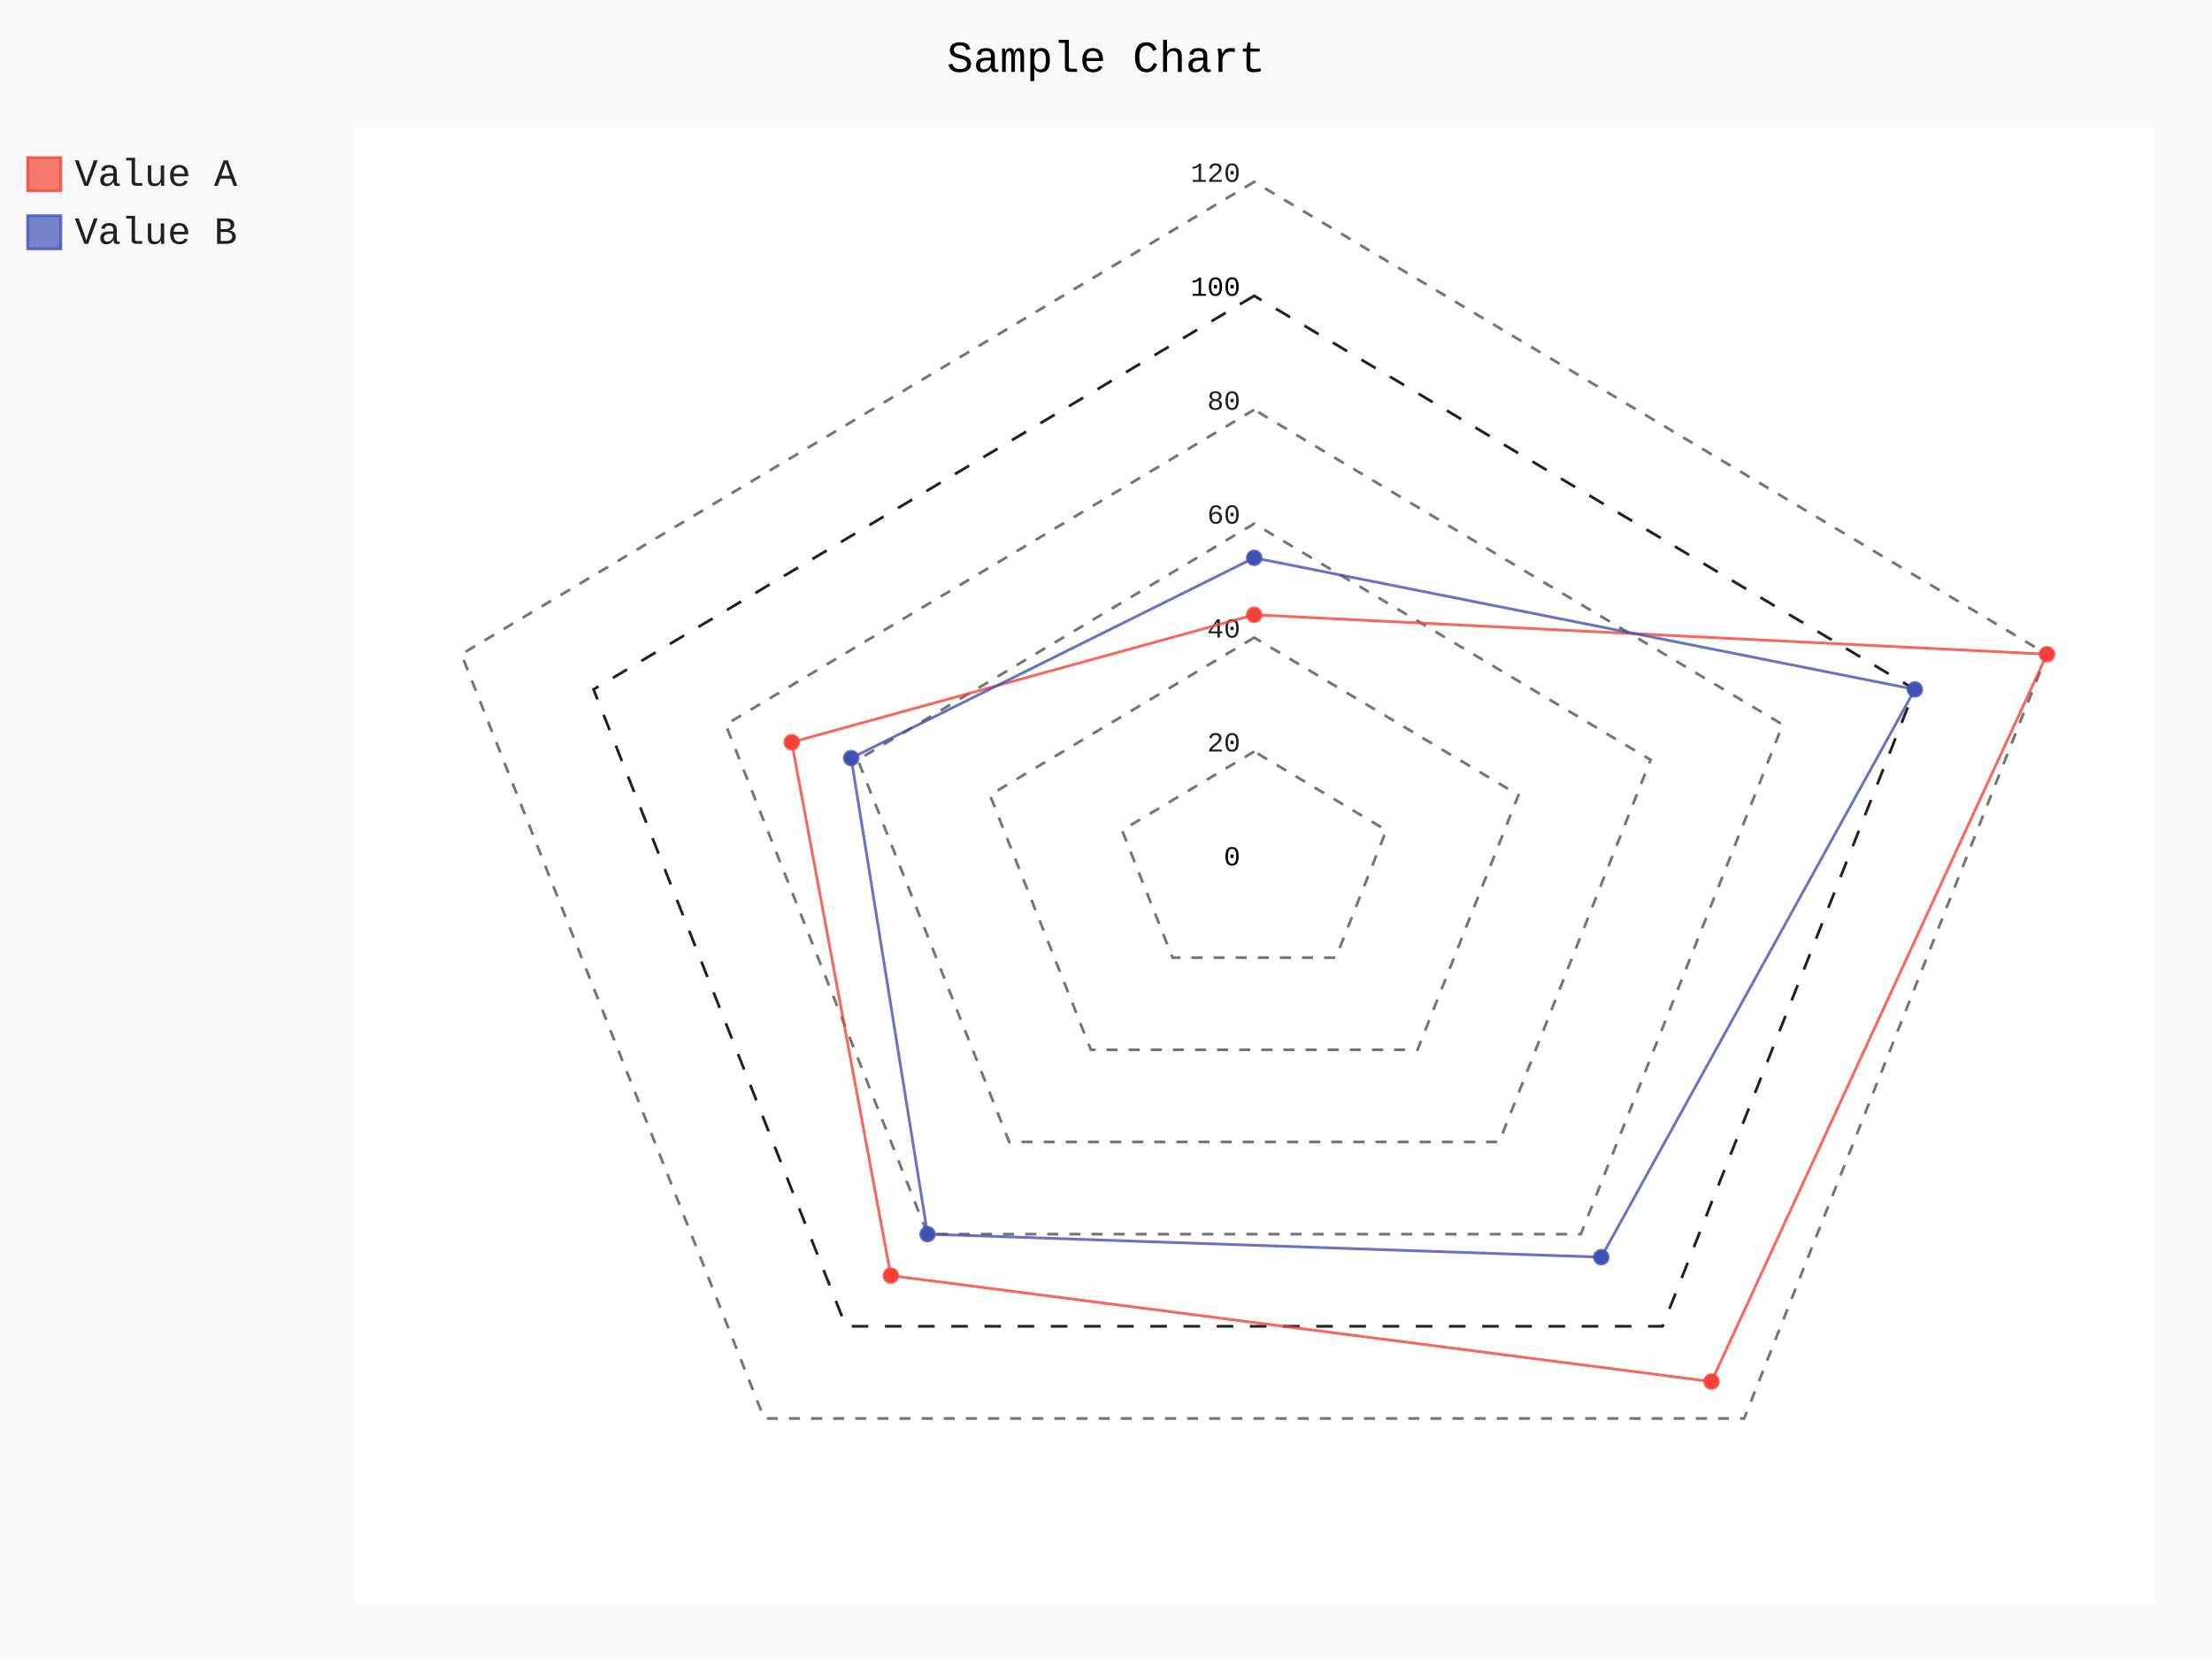
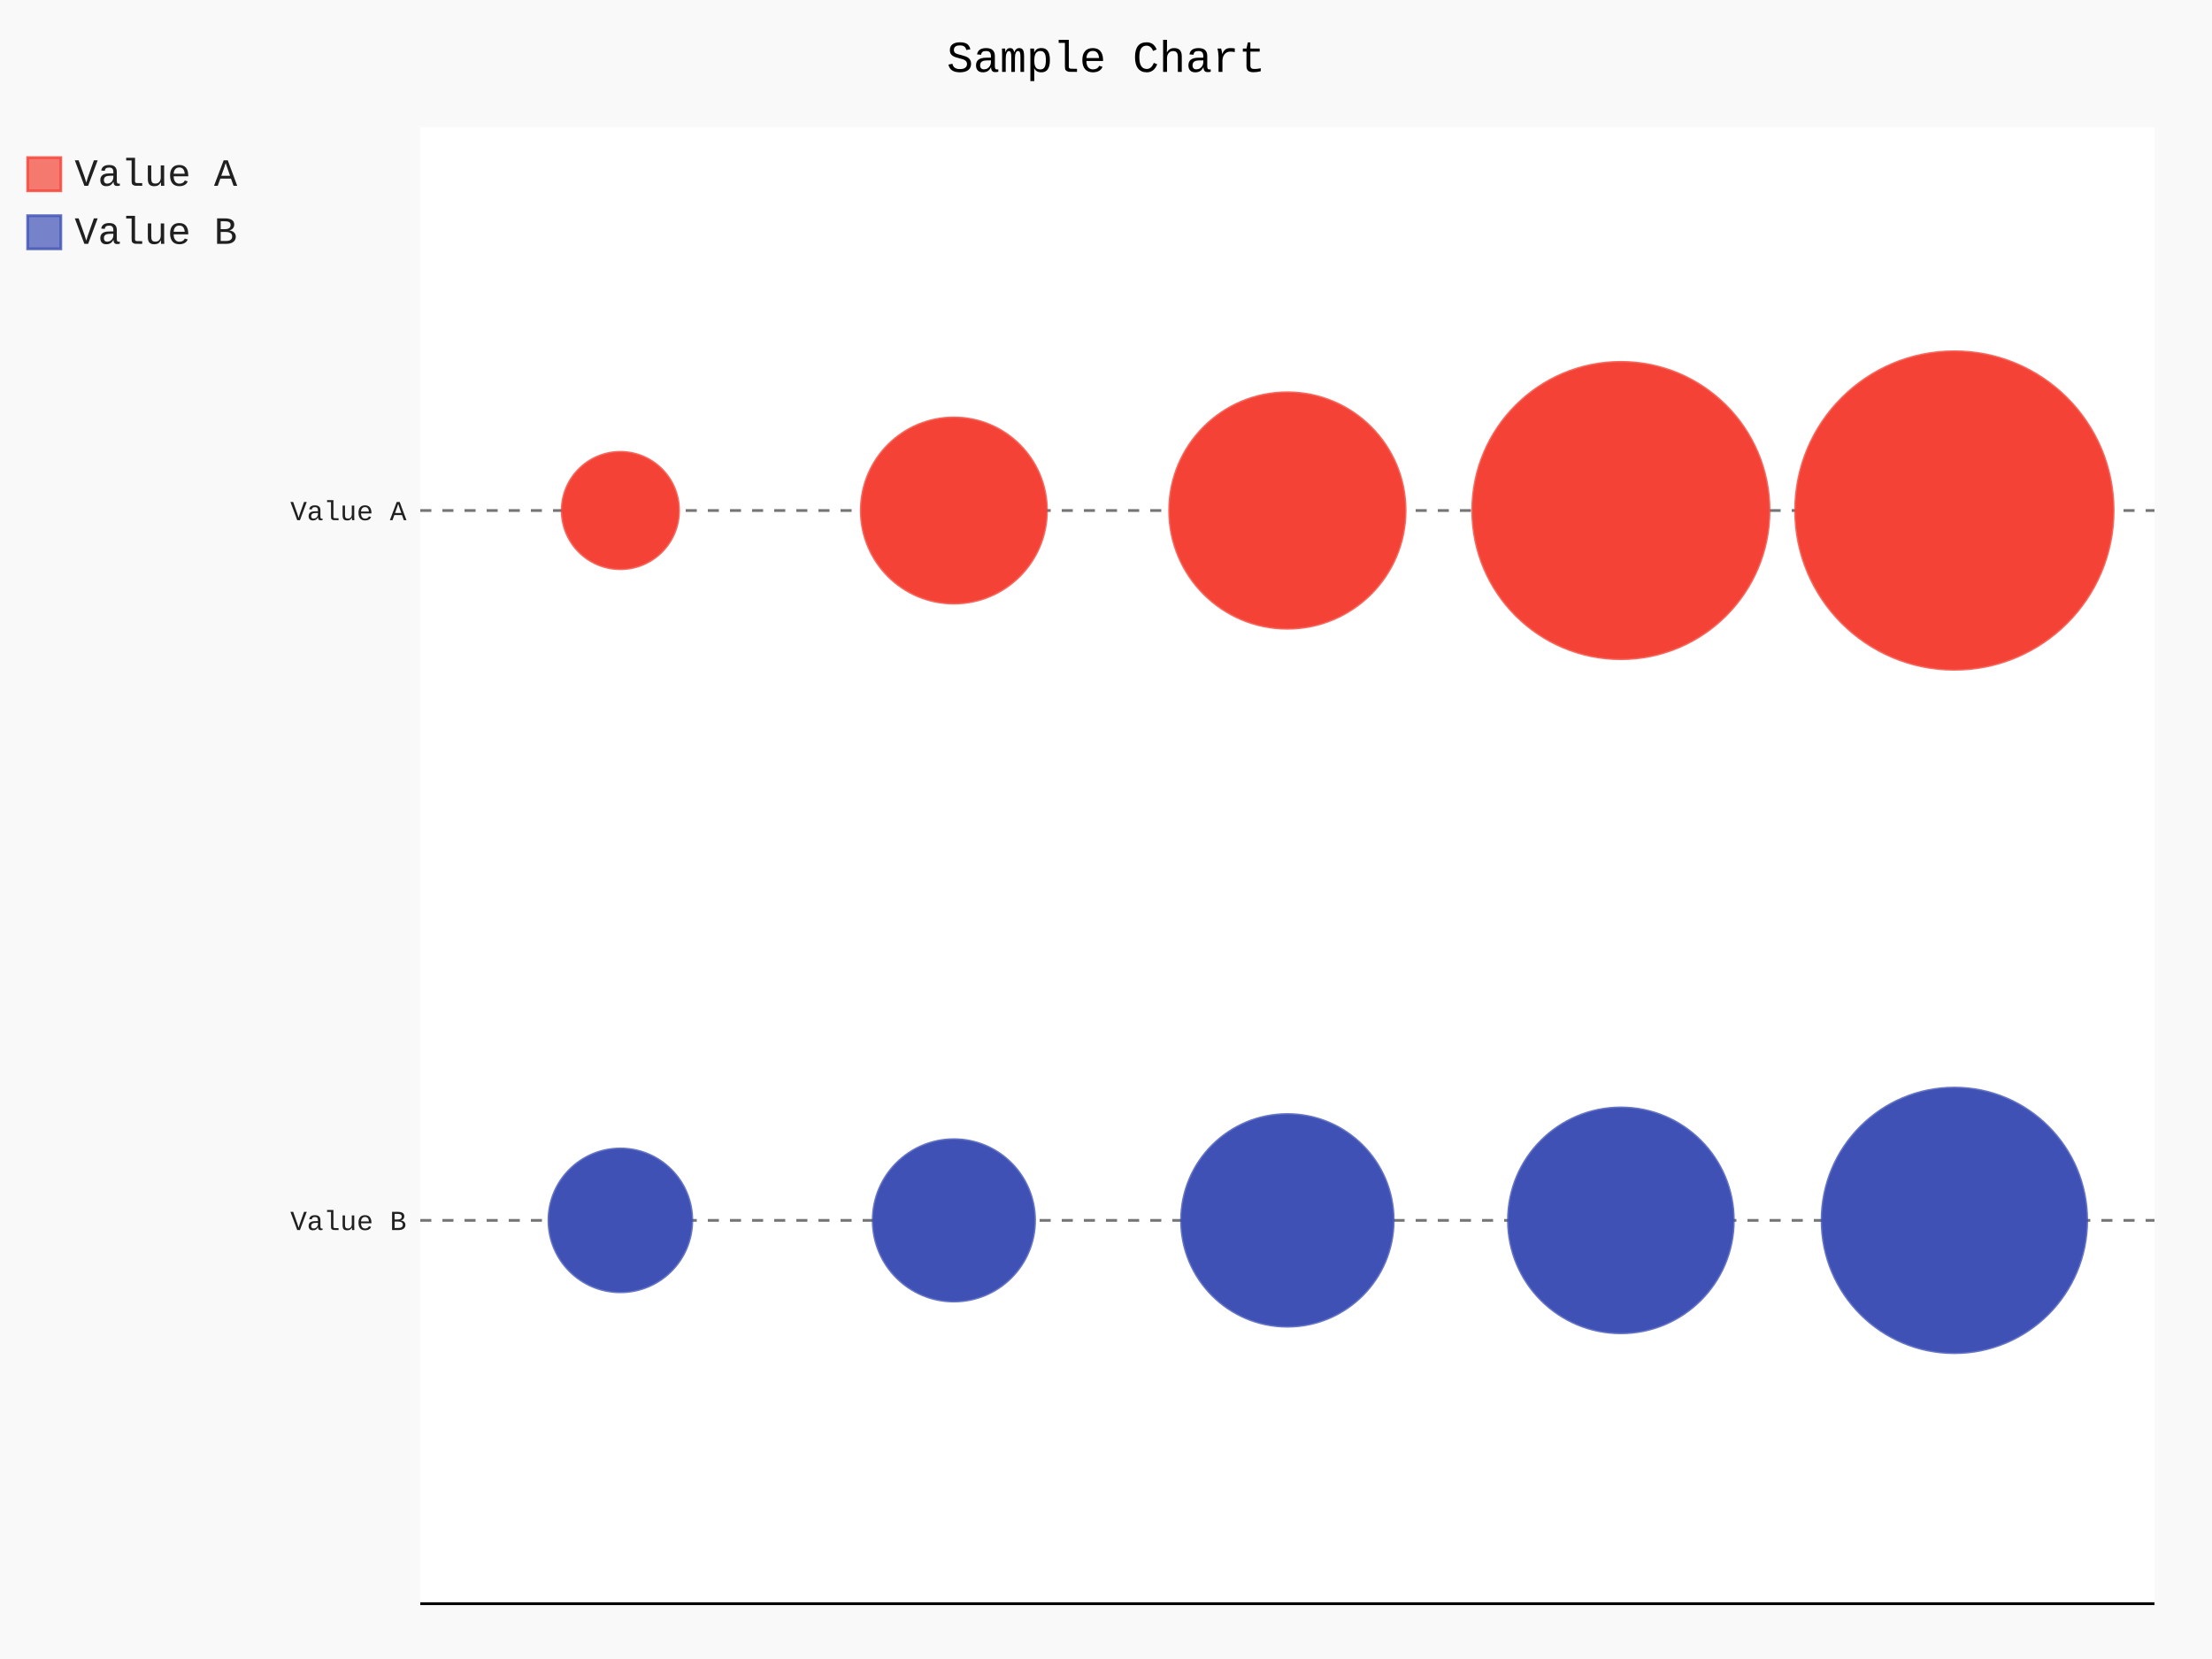
- <svg xmlns="http://www.w3.org/2000/svg" class="pygal-chart" id="chart-25326f97-5aa5-4795-a5f4-ac26a4d802f6" viewBox="0 0 800 600">
+ <svg xmlns="http://www.w3.org/2000/svg" class="pygal-chart" id="chart-a828b8f2-a502-4ed4-8981-5cc0666c903b" viewBox="0 0 800 600">
  <defs>
-     <style type="text/css">#chart-25326f97-5aa5-4795-a5f4-ac26a4d802f6{-webkit-user-select:none;-webkit-font-smoothing:antialiased;font-family:Consolas,"Liberation Mono",Menlo,Courier,monospace}#chart-25326f97-5aa5-4795-a5f4-ac26a4d802f6 .title{font-family:Consolas,"Liberation Mono",Menlo,Courier,monospace;font-size:16px}#chart-25326f97-5aa5-4795-a5f4-ac26a4d802f6 .legends .legend text{font-family:Consolas,"Liberation Mono",Menlo,Courier,monospace;font-size:14px}#chart-25326f97-5aa5-4795-a5f4-ac26a4d802f6 .axis text{font-family:Consolas,"Liberation Mono",Menlo,Courier,monospace;font-size:10px}#chart-25326f97-5aa5-4795-a5f4-ac26a4d802f6 .axis text.major{font-family:Consolas,"Liberation Mono",Menlo,Courier,monospace;font-size:10px}#chart-25326f97-5aa5-4795-a5f4-ac26a4d802f6 .text-overlay text.value{font-family:Consolas,"Liberation Mono",Menlo,Courier,monospace;font-size:16px}#chart-25326f97-5aa5-4795-a5f4-ac26a4d802f6 .text-overlay text.label{font-family:Consolas,"Liberation Mono",Menlo,Courier,monospace;font-size:10px}#chart-25326f97-5aa5-4795-a5f4-ac26a4d802f6 .tooltip{font-family:Consolas,"Liberation Mono",Menlo,Courier,monospace;font-size:14px}#chart-25326f97-5aa5-4795-a5f4-ac26a4d802f6 text.no_data{font-family:Consolas,"Liberation Mono",Menlo,Courier,monospace;font-size:64px}
- #chart-25326f97-5aa5-4795-a5f4-ac26a4d802f6{background-color:rgba(249,249,249,1)}#chart-25326f97-5aa5-4795-a5f4-ac26a4d802f6 path,#chart-25326f97-5aa5-4795-a5f4-ac26a4d802f6 line,#chart-25326f97-5aa5-4795-a5f4-ac26a4d802f6 rect,#chart-25326f97-5aa5-4795-a5f4-ac26a4d802f6 circle{-webkit-transition:150ms;-moz-transition:150ms;transition:150ms}#chart-25326f97-5aa5-4795-a5f4-ac26a4d802f6 .graph &gt; .background{fill:rgba(249,249,249,1)}#chart-25326f97-5aa5-4795-a5f4-ac26a4d802f6 .plot &gt; .background{fill:rgba(255,255,255,1)}#chart-25326f97-5aa5-4795-a5f4-ac26a4d802f6 .graph{fill:rgba(0,0,0,.87)}#chart-25326f97-5aa5-4795-a5f4-ac26a4d802f6 text.no_data{fill:rgba(0,0,0,1)}#chart-25326f97-5aa5-4795-a5f4-ac26a4d802f6 .title{fill:rgba(0,0,0,1)}#chart-25326f97-5aa5-4795-a5f4-ac26a4d802f6 .legends .legend text{fill:rgba(0,0,0,.87)}#chart-25326f97-5aa5-4795-a5f4-ac26a4d802f6 .legends .legend:hover text{fill:rgba(0,0,0,1)}#chart-25326f97-5aa5-4795-a5f4-ac26a4d802f6 .axis .line{stroke:rgba(0,0,0,1)}#chart-25326f97-5aa5-4795-a5f4-ac26a4d802f6 .axis .guide.line{stroke:rgba(0,0,0,.54)}#chart-25326f97-5aa5-4795-a5f4-ac26a4d802f6 .axis .major.line{stroke:rgba(0,0,0,.87)}#chart-25326f97-5aa5-4795-a5f4-ac26a4d802f6 .axis text.major{fill:rgba(0,0,0,1)}#chart-25326f97-5aa5-4795-a5f4-ac26a4d802f6 .axis.y .guides:hover .guide.line,#chart-25326f97-5aa5-4795-a5f4-ac26a4d802f6 .line-graph .axis.x .guides:hover .guide.line,#chart-25326f97-5aa5-4795-a5f4-ac26a4d802f6 .stackedline-graph .axis.x .guides:hover .guide.line,#chart-25326f97-5aa5-4795-a5f4-ac26a4d802f6 .xy-graph .axis.x .guides:hover .guide.line{stroke:rgba(0,0,0,1)}#chart-25326f97-5aa5-4795-a5f4-ac26a4d802f6 .axis .guides:hover text{fill:rgba(0,0,0,1)}#chart-25326f97-5aa5-4795-a5f4-ac26a4d802f6 .reactive{fill-opacity:.7;stroke-opacity:.8}#chart-25326f97-5aa5-4795-a5f4-ac26a4d802f6 .ci{stroke:rgba(0,0,0,.87)}#chart-25326f97-5aa5-4795-a5f4-ac26a4d802f6 .reactive.active,#chart-25326f97-5aa5-4795-a5f4-ac26a4d802f6 .active .reactive{fill-opacity:.8;stroke-opacity:.9;stroke-width:4}#chart-25326f97-5aa5-4795-a5f4-ac26a4d802f6 .ci .reactive.active{stroke-width:1.5}#chart-25326f97-5aa5-4795-a5f4-ac26a4d802f6 .series text{fill:rgba(0,0,0,1)}#chart-25326f97-5aa5-4795-a5f4-ac26a4d802f6 .tooltip rect{fill:rgba(255,255,255,1);stroke:rgba(0,0,0,1);-webkit-transition:opacity 150ms;-moz-transition:opacity 150ms;transition:opacity 150ms}#chart-25326f97-5aa5-4795-a5f4-ac26a4d802f6 .tooltip .label{fill:rgba(0,0,0,.87)}#chart-25326f97-5aa5-4795-a5f4-ac26a4d802f6 .tooltip .label{fill:rgba(0,0,0,.87)}#chart-25326f97-5aa5-4795-a5f4-ac26a4d802f6 .tooltip .legend{font-size:.8em;fill:rgba(0,0,0,.54)}#chart-25326f97-5aa5-4795-a5f4-ac26a4d802f6 .tooltip .x_label{font-size:.6em;fill:rgba(0,0,0,1)}#chart-25326f97-5aa5-4795-a5f4-ac26a4d802f6 .tooltip .xlink{font-size:.5em;text-decoration:underline}#chart-25326f97-5aa5-4795-a5f4-ac26a4d802f6 .tooltip .value{font-size:1.5em}#chart-25326f97-5aa5-4795-a5f4-ac26a4d802f6 .bound{font-size:.5em}#chart-25326f97-5aa5-4795-a5f4-ac26a4d802f6 .max-value{font-size:.75em;fill:rgba(0,0,0,.54)}#chart-25326f97-5aa5-4795-a5f4-ac26a4d802f6 .map-element{fill:rgba(255,255,255,1);stroke:rgba(0,0,0,.54) !important}#chart-25326f97-5aa5-4795-a5f4-ac26a4d802f6 .map-element .reactive{fill-opacity:inherit;stroke-opacity:inherit}#chart-25326f97-5aa5-4795-a5f4-ac26a4d802f6 .color-0,#chart-25326f97-5aa5-4795-a5f4-ac26a4d802f6 .color-0 a:visited{stroke:#F44336;fill:#F44336}#chart-25326f97-5aa5-4795-a5f4-ac26a4d802f6 .color-1,#chart-25326f97-5aa5-4795-a5f4-ac26a4d802f6 .color-1 a:visited{stroke:#3F51B5;fill:#3F51B5}#chart-25326f97-5aa5-4795-a5f4-ac26a4d802f6 .text-overlay .color-0 text{fill:black}#chart-25326f97-5aa5-4795-a5f4-ac26a4d802f6 .text-overlay .color-1 text{fill:black}
- #chart-25326f97-5aa5-4795-a5f4-ac26a4d802f6 text.no_data{text-anchor:middle}#chart-25326f97-5aa5-4795-a5f4-ac26a4d802f6 .guide.line{fill:none}#chart-25326f97-5aa5-4795-a5f4-ac26a4d802f6 .centered{text-anchor:middle}#chart-25326f97-5aa5-4795-a5f4-ac26a4d802f6 .title{text-anchor:middle}#chart-25326f97-5aa5-4795-a5f4-ac26a4d802f6 .legends .legend text{fill-opacity:1}#chart-25326f97-5aa5-4795-a5f4-ac26a4d802f6 .axis.x text{text-anchor:middle}#chart-25326f97-5aa5-4795-a5f4-ac26a4d802f6 .axis.x:not(.web) text[transform]{text-anchor:start}#chart-25326f97-5aa5-4795-a5f4-ac26a4d802f6 .axis.x:not(.web) text[transform].backwards{text-anchor:end}#chart-25326f97-5aa5-4795-a5f4-ac26a4d802f6 .axis.y text{text-anchor:end}#chart-25326f97-5aa5-4795-a5f4-ac26a4d802f6 .axis.y text[transform].backwards{text-anchor:start}#chart-25326f97-5aa5-4795-a5f4-ac26a4d802f6 .axis.y2 text{text-anchor:start}#chart-25326f97-5aa5-4795-a5f4-ac26a4d802f6 .axis.y2 text[transform].backwards{text-anchor:end}#chart-25326f97-5aa5-4795-a5f4-ac26a4d802f6 .axis .guide.line{stroke-dasharray:4,4}#chart-25326f97-5aa5-4795-a5f4-ac26a4d802f6 .axis .major.guide.line{stroke-dasharray:6,6}#chart-25326f97-5aa5-4795-a5f4-ac26a4d802f6 .horizontal .axis.y .guide.line,#chart-25326f97-5aa5-4795-a5f4-ac26a4d802f6 .horizontal .axis.y2 .guide.line,#chart-25326f97-5aa5-4795-a5f4-ac26a4d802f6 .vertical .axis.x .guide.line{opacity:0}#chart-25326f97-5aa5-4795-a5f4-ac26a4d802f6 .horizontal .axis.always_show .guide.line,#chart-25326f97-5aa5-4795-a5f4-ac26a4d802f6 .vertical .axis.always_show .guide.line{opacity:1 !important}#chart-25326f97-5aa5-4795-a5f4-ac26a4d802f6 .axis.y .guides:hover .guide.line,#chart-25326f97-5aa5-4795-a5f4-ac26a4d802f6 .axis.y2 .guides:hover .guide.line,#chart-25326f97-5aa5-4795-a5f4-ac26a4d802f6 .axis.x .guides:hover .guide.line{opacity:1}#chart-25326f97-5aa5-4795-a5f4-ac26a4d802f6 .axis .guides:hover text{opacity:1}#chart-25326f97-5aa5-4795-a5f4-ac26a4d802f6 .nofill{fill:none}#chart-25326f97-5aa5-4795-a5f4-ac26a4d802f6 .subtle-fill{fill-opacity:.2}#chart-25326f97-5aa5-4795-a5f4-ac26a4d802f6 .dot{stroke-width:1px;fill-opacity:1}#chart-25326f97-5aa5-4795-a5f4-ac26a4d802f6 .dot.active{stroke-width:5px}#chart-25326f97-5aa5-4795-a5f4-ac26a4d802f6 .dot.negative{fill:transparent}#chart-25326f97-5aa5-4795-a5f4-ac26a4d802f6 text,#chart-25326f97-5aa5-4795-a5f4-ac26a4d802f6 tspan{stroke:none !important}#chart-25326f97-5aa5-4795-a5f4-ac26a4d802f6 .series text.active{opacity:1}#chart-25326f97-5aa5-4795-a5f4-ac26a4d802f6 .tooltip rect{fill-opacity:.95;stroke-width:.5}#chart-25326f97-5aa5-4795-a5f4-ac26a4d802f6 .tooltip text{fill-opacity:1}#chart-25326f97-5aa5-4795-a5f4-ac26a4d802f6 .showable{visibility:hidden}#chart-25326f97-5aa5-4795-a5f4-ac26a4d802f6 .showable.shown{visibility:visible}#chart-25326f97-5aa5-4795-a5f4-ac26a4d802f6 .gauge-background{fill:rgba(229,229,229,1);stroke:none}#chart-25326f97-5aa5-4795-a5f4-ac26a4d802f6 .bg-lines{stroke:rgba(249,249,249,1);stroke-width:2px}</style>
+     <style type="text/css">#chart-a828b8f2-a502-4ed4-8981-5cc0666c903b{-webkit-user-select:none;-webkit-font-smoothing:antialiased;font-family:Consolas,"Liberation Mono",Menlo,Courier,monospace}#chart-a828b8f2-a502-4ed4-8981-5cc0666c903b .title{font-family:Consolas,"Liberation Mono",Menlo,Courier,monospace;font-size:16px}#chart-a828b8f2-a502-4ed4-8981-5cc0666c903b .legends .legend text{font-family:Consolas,"Liberation Mono",Menlo,Courier,monospace;font-size:14px}#chart-a828b8f2-a502-4ed4-8981-5cc0666c903b .axis text{font-family:Consolas,"Liberation Mono",Menlo,Courier,monospace;font-size:10px}#chart-a828b8f2-a502-4ed4-8981-5cc0666c903b .axis text.major{font-family:Consolas,"Liberation Mono",Menlo,Courier,monospace;font-size:10px}#chart-a828b8f2-a502-4ed4-8981-5cc0666c903b .text-overlay text.value{font-family:Consolas,"Liberation Mono",Menlo,Courier,monospace;font-size:16px}#chart-a828b8f2-a502-4ed4-8981-5cc0666c903b .text-overlay text.label{font-family:Consolas,"Liberation Mono",Menlo,Courier,monospace;font-size:10px}#chart-a828b8f2-a502-4ed4-8981-5cc0666c903b .tooltip{font-family:Consolas,"Liberation Mono",Menlo,Courier,monospace;font-size:14px}#chart-a828b8f2-a502-4ed4-8981-5cc0666c903b text.no_data{font-family:Consolas,"Liberation Mono",Menlo,Courier,monospace;font-size:64px}
+ #chart-a828b8f2-a502-4ed4-8981-5cc0666c903b{background-color:rgba(249,249,249,1)}#chart-a828b8f2-a502-4ed4-8981-5cc0666c903b path,#chart-a828b8f2-a502-4ed4-8981-5cc0666c903b line,#chart-a828b8f2-a502-4ed4-8981-5cc0666c903b rect,#chart-a828b8f2-a502-4ed4-8981-5cc0666c903b circle{-webkit-transition:150ms;-moz-transition:150ms;transition:150ms}#chart-a828b8f2-a502-4ed4-8981-5cc0666c903b .graph &gt; .background{fill:rgba(249,249,249,1)}#chart-a828b8f2-a502-4ed4-8981-5cc0666c903b .plot &gt; .background{fill:rgba(255,255,255,1)}#chart-a828b8f2-a502-4ed4-8981-5cc0666c903b .graph{fill:rgba(0,0,0,.87)}#chart-a828b8f2-a502-4ed4-8981-5cc0666c903b text.no_data{fill:rgba(0,0,0,1)}#chart-a828b8f2-a502-4ed4-8981-5cc0666c903b .title{fill:rgba(0,0,0,1)}#chart-a828b8f2-a502-4ed4-8981-5cc0666c903b .legends .legend text{fill:rgba(0,0,0,.87)}#chart-a828b8f2-a502-4ed4-8981-5cc0666c903b .legends .legend:hover text{fill:rgba(0,0,0,1)}#chart-a828b8f2-a502-4ed4-8981-5cc0666c903b .axis .line{stroke:rgba(0,0,0,1)}#chart-a828b8f2-a502-4ed4-8981-5cc0666c903b .axis .guide.line{stroke:rgba(0,0,0,.54)}#chart-a828b8f2-a502-4ed4-8981-5cc0666c903b .axis .major.line{stroke:rgba(0,0,0,.87)}#chart-a828b8f2-a502-4ed4-8981-5cc0666c903b .axis text.major{fill:rgba(0,0,0,1)}#chart-a828b8f2-a502-4ed4-8981-5cc0666c903b .axis.y .guides:hover .guide.line,#chart-a828b8f2-a502-4ed4-8981-5cc0666c903b .line-graph .axis.x .guides:hover .guide.line,#chart-a828b8f2-a502-4ed4-8981-5cc0666c903b .stackedline-graph .axis.x .guides:hover .guide.line,#chart-a828b8f2-a502-4ed4-8981-5cc0666c903b .xy-graph .axis.x .guides:hover .guide.line{stroke:rgba(0,0,0,1)}#chart-a828b8f2-a502-4ed4-8981-5cc0666c903b .axis .guides:hover text{fill:rgba(0,0,0,1)}#chart-a828b8f2-a502-4ed4-8981-5cc0666c903b .reactive{fill-opacity:.7;stroke-opacity:.8}#chart-a828b8f2-a502-4ed4-8981-5cc0666c903b .ci{stroke:rgba(0,0,0,.87)}#chart-a828b8f2-a502-4ed4-8981-5cc0666c903b .reactive.active,#chart-a828b8f2-a502-4ed4-8981-5cc0666c903b .active .reactive{fill-opacity:.8;stroke-opacity:.9;stroke-width:4}#chart-a828b8f2-a502-4ed4-8981-5cc0666c903b .ci .reactive.active{stroke-width:1.5}#chart-a828b8f2-a502-4ed4-8981-5cc0666c903b .series text{fill:rgba(0,0,0,1)}#chart-a828b8f2-a502-4ed4-8981-5cc0666c903b .tooltip rect{fill:rgba(255,255,255,1);stroke:rgba(0,0,0,1);-webkit-transition:opacity 150ms;-moz-transition:opacity 150ms;transition:opacity 150ms}#chart-a828b8f2-a502-4ed4-8981-5cc0666c903b .tooltip .label{fill:rgba(0,0,0,.87)}#chart-a828b8f2-a502-4ed4-8981-5cc0666c903b .tooltip .label{fill:rgba(0,0,0,.87)}#chart-a828b8f2-a502-4ed4-8981-5cc0666c903b .tooltip .legend{font-size:.8em;fill:rgba(0,0,0,.54)}#chart-a828b8f2-a502-4ed4-8981-5cc0666c903b .tooltip .x_label{font-size:.6em;fill:rgba(0,0,0,1)}#chart-a828b8f2-a502-4ed4-8981-5cc0666c903b .tooltip .xlink{font-size:.5em;text-decoration:underline}#chart-a828b8f2-a502-4ed4-8981-5cc0666c903b .tooltip .value{font-size:1.5em}#chart-a828b8f2-a502-4ed4-8981-5cc0666c903b .bound{font-size:.5em}#chart-a828b8f2-a502-4ed4-8981-5cc0666c903b .max-value{font-size:.75em;fill:rgba(0,0,0,.54)}#chart-a828b8f2-a502-4ed4-8981-5cc0666c903b .map-element{fill:rgba(255,255,255,1);stroke:rgba(0,0,0,.54) !important}#chart-a828b8f2-a502-4ed4-8981-5cc0666c903b .map-element .reactive{fill-opacity:inherit;stroke-opacity:inherit}#chart-a828b8f2-a502-4ed4-8981-5cc0666c903b .color-0,#chart-a828b8f2-a502-4ed4-8981-5cc0666c903b .color-0 a:visited{stroke:#F44336;fill:#F44336}#chart-a828b8f2-a502-4ed4-8981-5cc0666c903b .color-1,#chart-a828b8f2-a502-4ed4-8981-5cc0666c903b .color-1 a:visited{stroke:#3F51B5;fill:#3F51B5}#chart-a828b8f2-a502-4ed4-8981-5cc0666c903b .text-overlay .color-0 text{fill:black}#chart-a828b8f2-a502-4ed4-8981-5cc0666c903b .text-overlay .color-1 text{fill:black}
+ #chart-a828b8f2-a502-4ed4-8981-5cc0666c903b text.no_data{text-anchor:middle}#chart-a828b8f2-a502-4ed4-8981-5cc0666c903b .guide.line{fill:none}#chart-a828b8f2-a502-4ed4-8981-5cc0666c903b .centered{text-anchor:middle}#chart-a828b8f2-a502-4ed4-8981-5cc0666c903b .title{text-anchor:middle}#chart-a828b8f2-a502-4ed4-8981-5cc0666c903b .legends .legend text{fill-opacity:1}#chart-a828b8f2-a502-4ed4-8981-5cc0666c903b .axis.x text{text-anchor:middle}#chart-a828b8f2-a502-4ed4-8981-5cc0666c903b .axis.x:not(.web) text[transform]{text-anchor:start}#chart-a828b8f2-a502-4ed4-8981-5cc0666c903b .axis.x:not(.web) text[transform].backwards{text-anchor:end}#chart-a828b8f2-a502-4ed4-8981-5cc0666c903b .axis.y text{text-anchor:end}#chart-a828b8f2-a502-4ed4-8981-5cc0666c903b .axis.y text[transform].backwards{text-anchor:start}#chart-a828b8f2-a502-4ed4-8981-5cc0666c903b .axis.y2 text{text-anchor:start}#chart-a828b8f2-a502-4ed4-8981-5cc0666c903b .axis.y2 text[transform].backwards{text-anchor:end}#chart-a828b8f2-a502-4ed4-8981-5cc0666c903b .axis .guide.line{stroke-dasharray:4,4}#chart-a828b8f2-a502-4ed4-8981-5cc0666c903b .axis .major.guide.line{stroke-dasharray:6,6}#chart-a828b8f2-a502-4ed4-8981-5cc0666c903b .horizontal .axis.y .guide.line,#chart-a828b8f2-a502-4ed4-8981-5cc0666c903b .horizontal .axis.y2 .guide.line,#chart-a828b8f2-a502-4ed4-8981-5cc0666c903b .vertical .axis.x .guide.line{opacity:0}#chart-a828b8f2-a502-4ed4-8981-5cc0666c903b .horizontal .axis.always_show .guide.line,#chart-a828b8f2-a502-4ed4-8981-5cc0666c903b .vertical .axis.always_show .guide.line{opacity:1 !important}#chart-a828b8f2-a502-4ed4-8981-5cc0666c903b .axis.y .guides:hover .guide.line,#chart-a828b8f2-a502-4ed4-8981-5cc0666c903b .axis.y2 .guides:hover .guide.line,#chart-a828b8f2-a502-4ed4-8981-5cc0666c903b .axis.x .guides:hover .guide.line{opacity:1}#chart-a828b8f2-a502-4ed4-8981-5cc0666c903b .axis .guides:hover text{opacity:1}#chart-a828b8f2-a502-4ed4-8981-5cc0666c903b .nofill{fill:none}#chart-a828b8f2-a502-4ed4-8981-5cc0666c903b .subtle-fill{fill-opacity:.2}#chart-a828b8f2-a502-4ed4-8981-5cc0666c903b .dot{stroke-width:1px;fill-opacity:1}#chart-a828b8f2-a502-4ed4-8981-5cc0666c903b .dot.active{stroke-width:5px}#chart-a828b8f2-a502-4ed4-8981-5cc0666c903b .dot.negative{fill:transparent}#chart-a828b8f2-a502-4ed4-8981-5cc0666c903b text,#chart-a828b8f2-a502-4ed4-8981-5cc0666c903b tspan{stroke:none !important}#chart-a828b8f2-a502-4ed4-8981-5cc0666c903b .series text.active{opacity:1}#chart-a828b8f2-a502-4ed4-8981-5cc0666c903b .tooltip rect{fill-opacity:.95;stroke-width:.5}#chart-a828b8f2-a502-4ed4-8981-5cc0666c903b .tooltip text{fill-opacity:1}#chart-a828b8f2-a502-4ed4-8981-5cc0666c903b .showable{visibility:hidden}#chart-a828b8f2-a502-4ed4-8981-5cc0666c903b .showable.shown{visibility:visible}#chart-a828b8f2-a502-4ed4-8981-5cc0666c903b .gauge-background{fill:rgba(229,229,229,1);stroke:none}#chart-a828b8f2-a502-4ed4-8981-5cc0666c903b .bg-lines{stroke:rgba(249,249,249,1);stroke-width:2px}</style>
  </defs>
-   <g class="graph radar-graph vertical">
+   <g class="graph dot-graph vertical">
    <rect class="background" height="600" width="800" x="0" y="0" />
-     <g class="plot" transform="translate(128, 46)">
-       <rect class="background" height="534" width="651.2" x="0" y="0" />
-       <g class="axis y web">
+     <g class="plot" transform="translate(152, 46)">
+       <rect class="background" height="534" width="627.2" x="0" y="0" />
+       <g class="axis y always_show">
+         <path class="line" d="M0 534 h627.2" />
        <g class="guides">
-           <path class="guide line" d="M325.6 19.778 L38.874 190.604 148.394 467.007 502.806 467.007 612.326 190.604 325.6 19.778 Z" />
-           <text class="" x="320.6" y="19.778">120</text>
+           <path class="guide line" d="M0 138.635 h627.2" />
+           <text class="" x="-5" y="142.135">Value A</text>
        </g>
        <g class="guides">
-           <path class="major guide line" d="M325.6 60.981 L86.662 203.337 177.928 433.672 473.272 433.672 564.538 203.337 325.6 60.981 Z" />
-           <text class="major" x="320.6" y="60.981">100</text>
-         </g>
-         <g class="guides">
-           <path class="guide line" d="M325.6 102.185 L134.449 216.069 207.462 400.338 443.738 400.338 516.751 216.069 325.6 102.185 Z" />
-           <text class="" x="320.6" y="102.185">80</text>
-         </g>
-         <g class="guides">
-           <path class="guide line" d="M325.6 143.389 L182.237 228.802 236.997 367.003 414.203 367.003 468.963 228.802 325.6 143.389 Z" />
-           <text class="" x="320.6" y="143.389">60</text>
-         </g>
-         <g class="guides">
-           <path class="guide line" d="M325.6 184.593 L230.025 241.535 266.531 333.669 384.669 333.669 421.175 241.535 325.6 184.593 Z" />
-           <text class="" x="320.6" y="184.593">40</text>
-         </g>
-         <g class="guides">
-           <path class="guide line" d="M325.6 225.796 L277.812 254.267 296.066 300.334 355.134 300.334 373.388 254.267 325.6 225.796 Z" />
-           <text class="" x="320.6" y="225.796">20</text>
-         </g>
-         <g class="guides">
-           <path class="major guide line" d="M325.6 267 L325.6 267 325.6 267 325.6 267 325.6 267 325.6 267 Z" />
-           <text class="major" x="320.6" y="267.0">0</text>
+           <path class="guide line" d="M0 395.365 h627.2" />
+           <text class="" x="-5" y="398.865">Value B</text>
        </g>
      </g>
      <g class="series serie-0 color-0">
-         <path class="line reactive nofill" d="M325.6 176.352 L158.343 222.436 194.172 415.339 490.993 453.673 612.326 190.604 Z" />
+         <g class="dots">
+           <circle class="dot reactive tooltip-trigger" cx="72.369" cy="138.635" r="21.06" />
+         </g>
+         <g class="dots">
+           <circle class="dot reactive tooltip-trigger" cx="192.985" cy="138.635" r="33.504" />
+         </g>
+         <g class="dots">
+           <circle class="dot reactive tooltip-trigger" cx="313.6" cy="138.635" r="42.598" />
+         </g>
+         <g class="dots">
+           <circle class="dot reactive tooltip-trigger" cx="434.215" cy="138.635" r="53.607" />
+         </g>
+         <g class="dots">
+           <circle class="dot reactive tooltip-trigger" cx="554.831" cy="138.635" r="57.436" />
+         </g>
      </g>
      <g class="series serie-1 color-1">
-         <path class="line reactive nofill" d="M325.6 155.75 L179.848 228.165 207.462 400.338 451.121 408.672 564.538 203.337 Z" />
+         <g class="dots">
+           <circle class="dot reactive tooltip-trigger" cx="72.369" cy="395.365" r="25.846" />
+         </g>
+         <g class="dots">
+           <circle class="dot reactive tooltip-trigger" cx="192.985" cy="395.365" r="29.197" />
+         </g>
+         <g class="dots">
+           <circle class="dot reactive tooltip-trigger" cx="313.6" cy="395.365" r="38.291" />
+         </g>
+         <g class="dots">
+           <circle class="dot reactive tooltip-trigger" cx="434.215" cy="395.365" r="40.684" />
+         </g>
+         <g class="dots">
+           <circle class="dot reactive tooltip-trigger" cx="554.831" cy="395.365" r="47.863" />
+         </g>
      </g>
    </g>
    <g class="titles">
      <text class="title plot_title" x="400.0" y="26">Sample Chart</text>
    </g>
-     <g class="plot overlay" transform="translate(128, 46)">
-       <g class="series serie-0 color-0">
-         <g class="dots">
-           <circle class="dot reactive tooltip-trigger" cx="325.6" cy="176.352" r="2.5" />
-         </g>
-         <g class="dots">
-           <circle class="dot reactive tooltip-trigger" cx="158.343" cy="222.436" r="2.5" />
-         </g>
-         <g class="dots">
-           <circle class="dot reactive tooltip-trigger" cx="194.172" cy="415.339" r="2.5" />
-         </g>
-         <g class="dots">
-           <circle class="dot reactive tooltip-trigger" cx="490.993" cy="453.673" r="2.5" />
-         </g>
-         <g class="dots">
-           <circle class="dot reactive tooltip-trigger" cx="612.326" cy="190.604" r="2.5" />
-         </g>
-       </g>
-       <g class="series serie-1 color-1">
-         <g class="dots">
-           <circle class="dot reactive tooltip-trigger" cx="325.6" cy="155.75" r="2.5" />
-         </g>
-         <g class="dots">
-           <circle class="dot reactive tooltip-trigger" cx="179.848" cy="228.165" r="2.5" />
-         </g>
-         <g class="dots">
-           <circle class="dot reactive tooltip-trigger" cx="207.462" cy="400.338" r="2.5" />
-         </g>
-         <g class="dots">
-           <circle class="dot reactive tooltip-trigger" cx="451.121" cy="408.672" r="2.5" />
-         </g>
-         <g class="dots">
-           <circle class="dot reactive tooltip-trigger" cx="564.538" cy="203.337" r="2.5" />
-         </g>
-       </g>
-     </g>
-     <g class="plot text-overlay" transform="translate(128, 46)">
+     <g class="plot overlay" transform="translate(152, 46)">
      <g class="series serie-0 color-0" />
      <g class="series serie-1 color-1" />
    </g>
-     <g class="plot tooltip-overlay" transform="translate(128, 46)">
+     <g class="plot text-overlay" transform="translate(152, 46)">
+       <g class="series serie-0 color-0" />
+       <g class="series serie-1 color-1" />
+     </g>
+     <g class="plot tooltip-overlay" transform="translate(152, 46)">
      <g class="tooltip" style="opacity: 0" transform="translate(0 0)">
        <rect class="tooltip-box" height="0" rx="0" ry="0" width="0" />
        <g class="text" />
      </g>
    </g>
    <g class="legends" transform="translate(10, 56)">
      <g class="legend reactive activate-serie" id="activate-serie-0">
        <rect class="color-0 reactive" height="12" width="12" x="0.0" y="1.0" />
        <text x="17.0" y="11.2">Value A</text>
      </g>
      <g class="legend reactive activate-serie" id="activate-serie-1">
        <rect class="color-1 reactive" height="12" width="12" x="0.0" y="22.0" />
        <text x="17.0" y="32.2">Value B</text>
      </g>
    </g>
    <g class="legends" transform="translate(790, 56)" />
  </g>
</svg>
